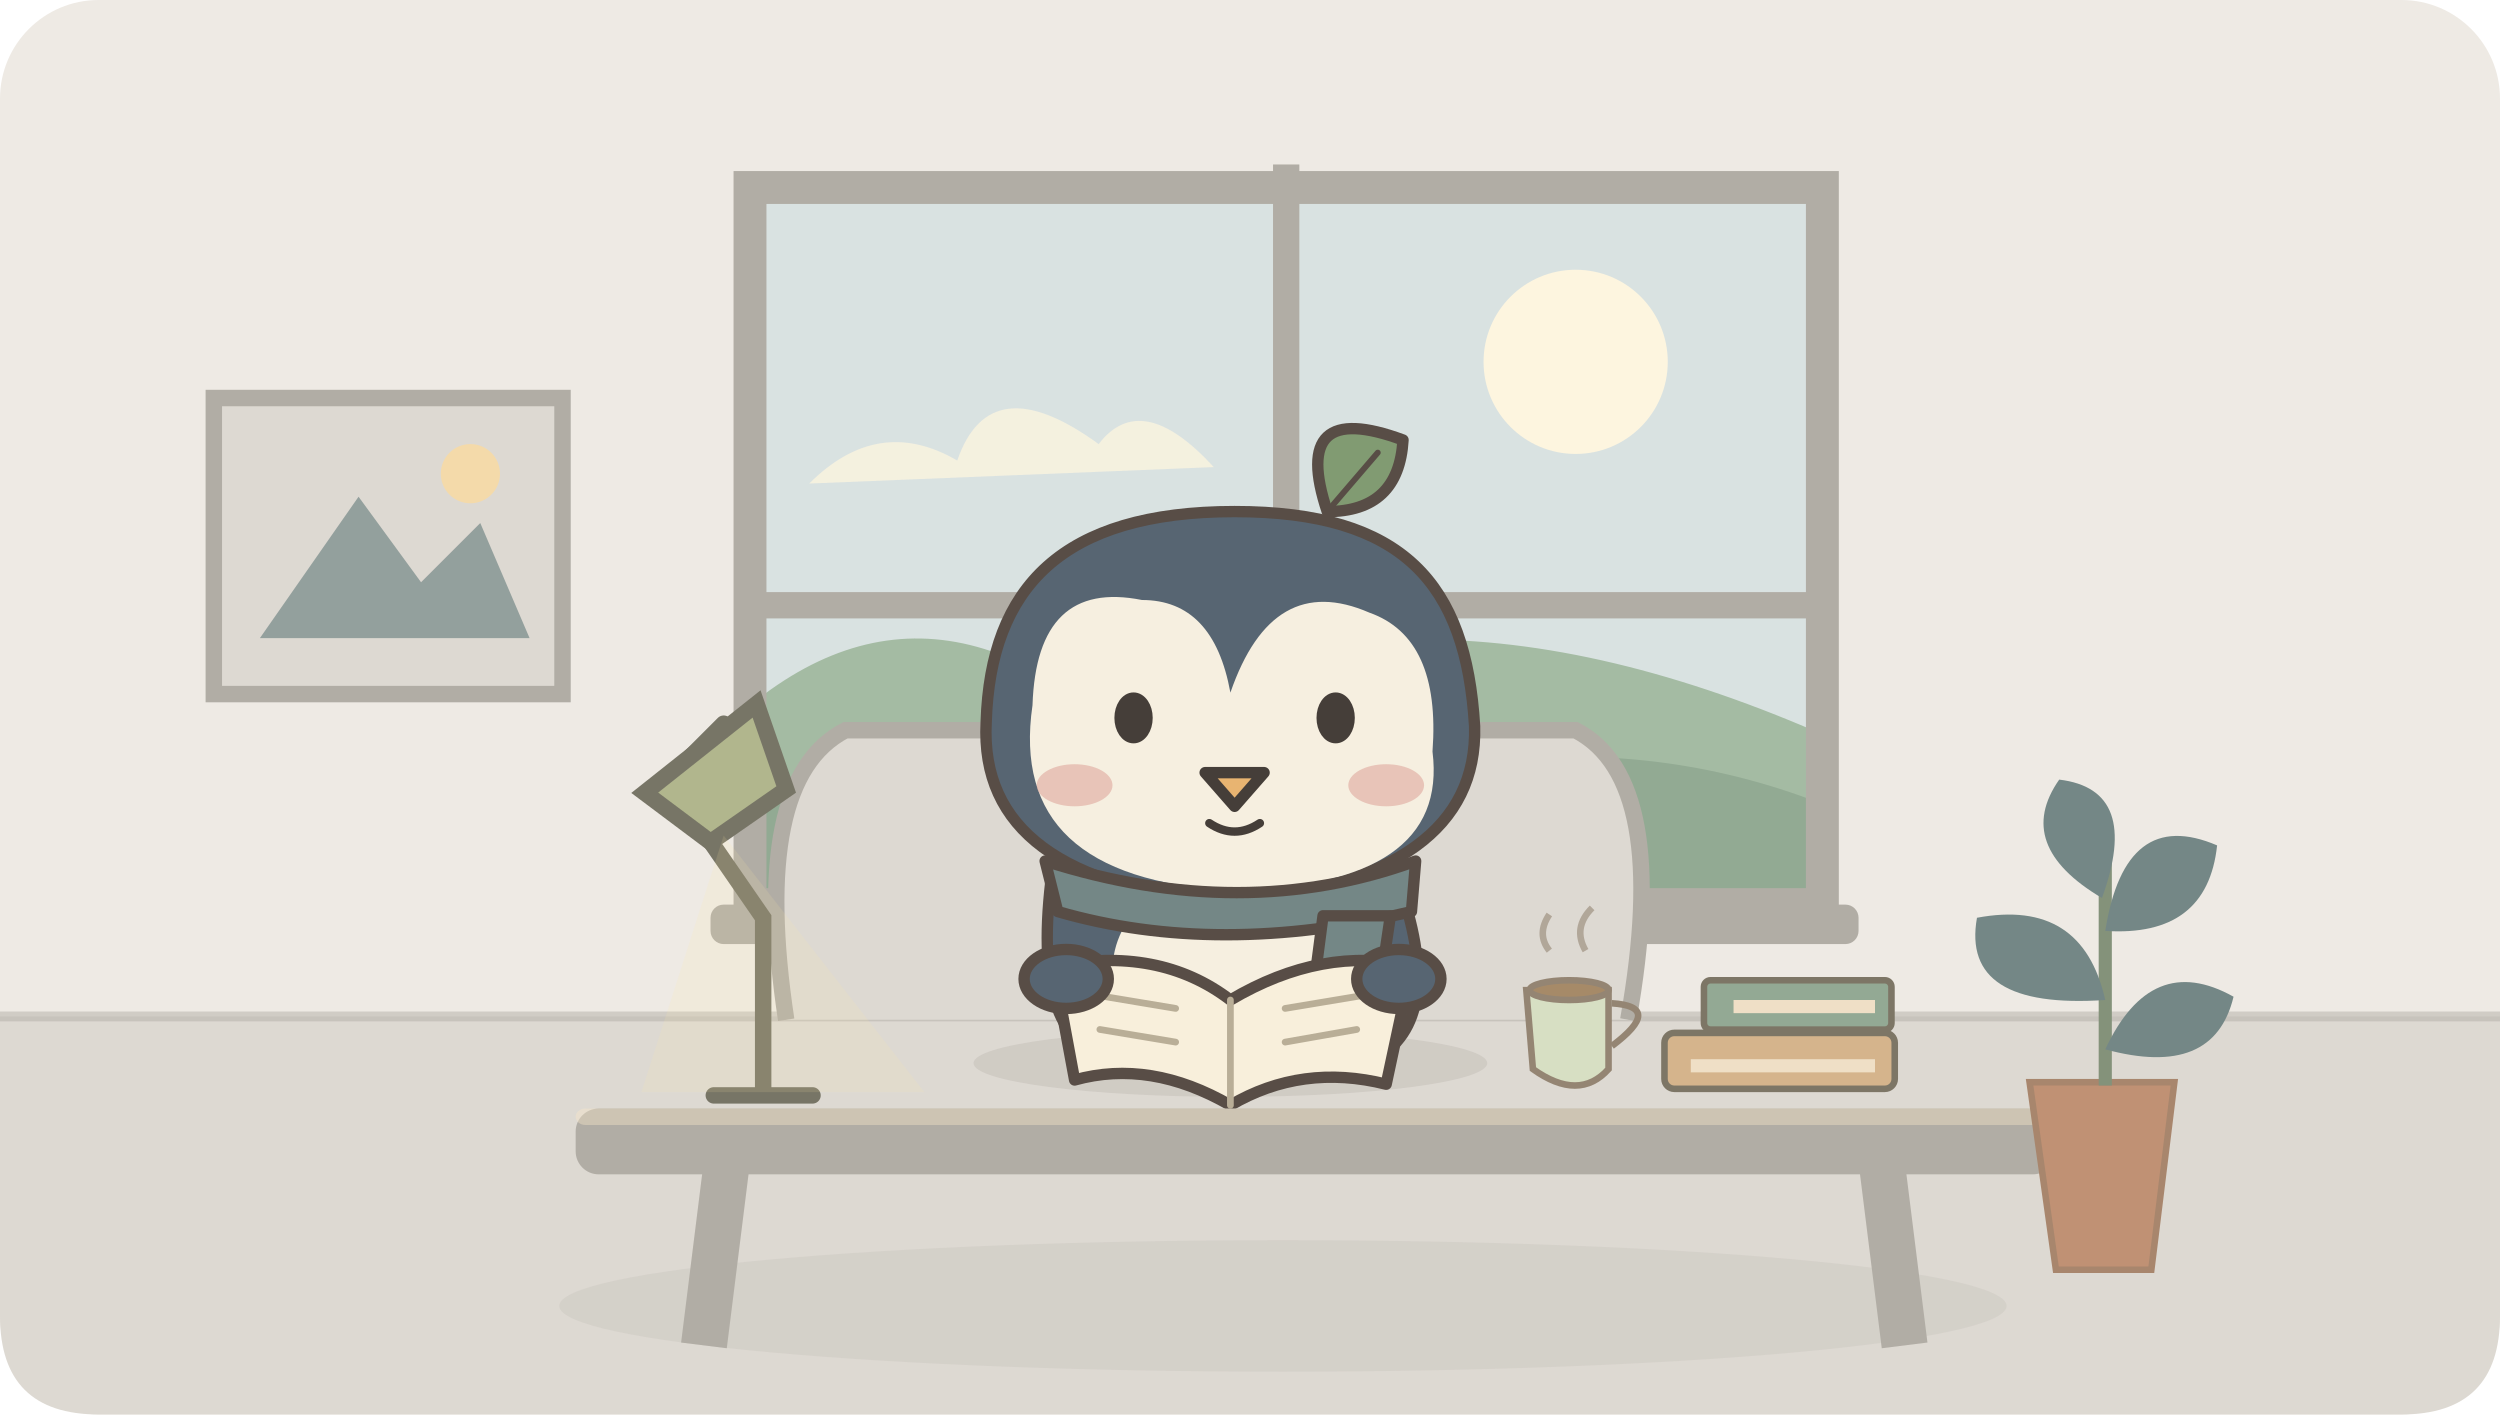
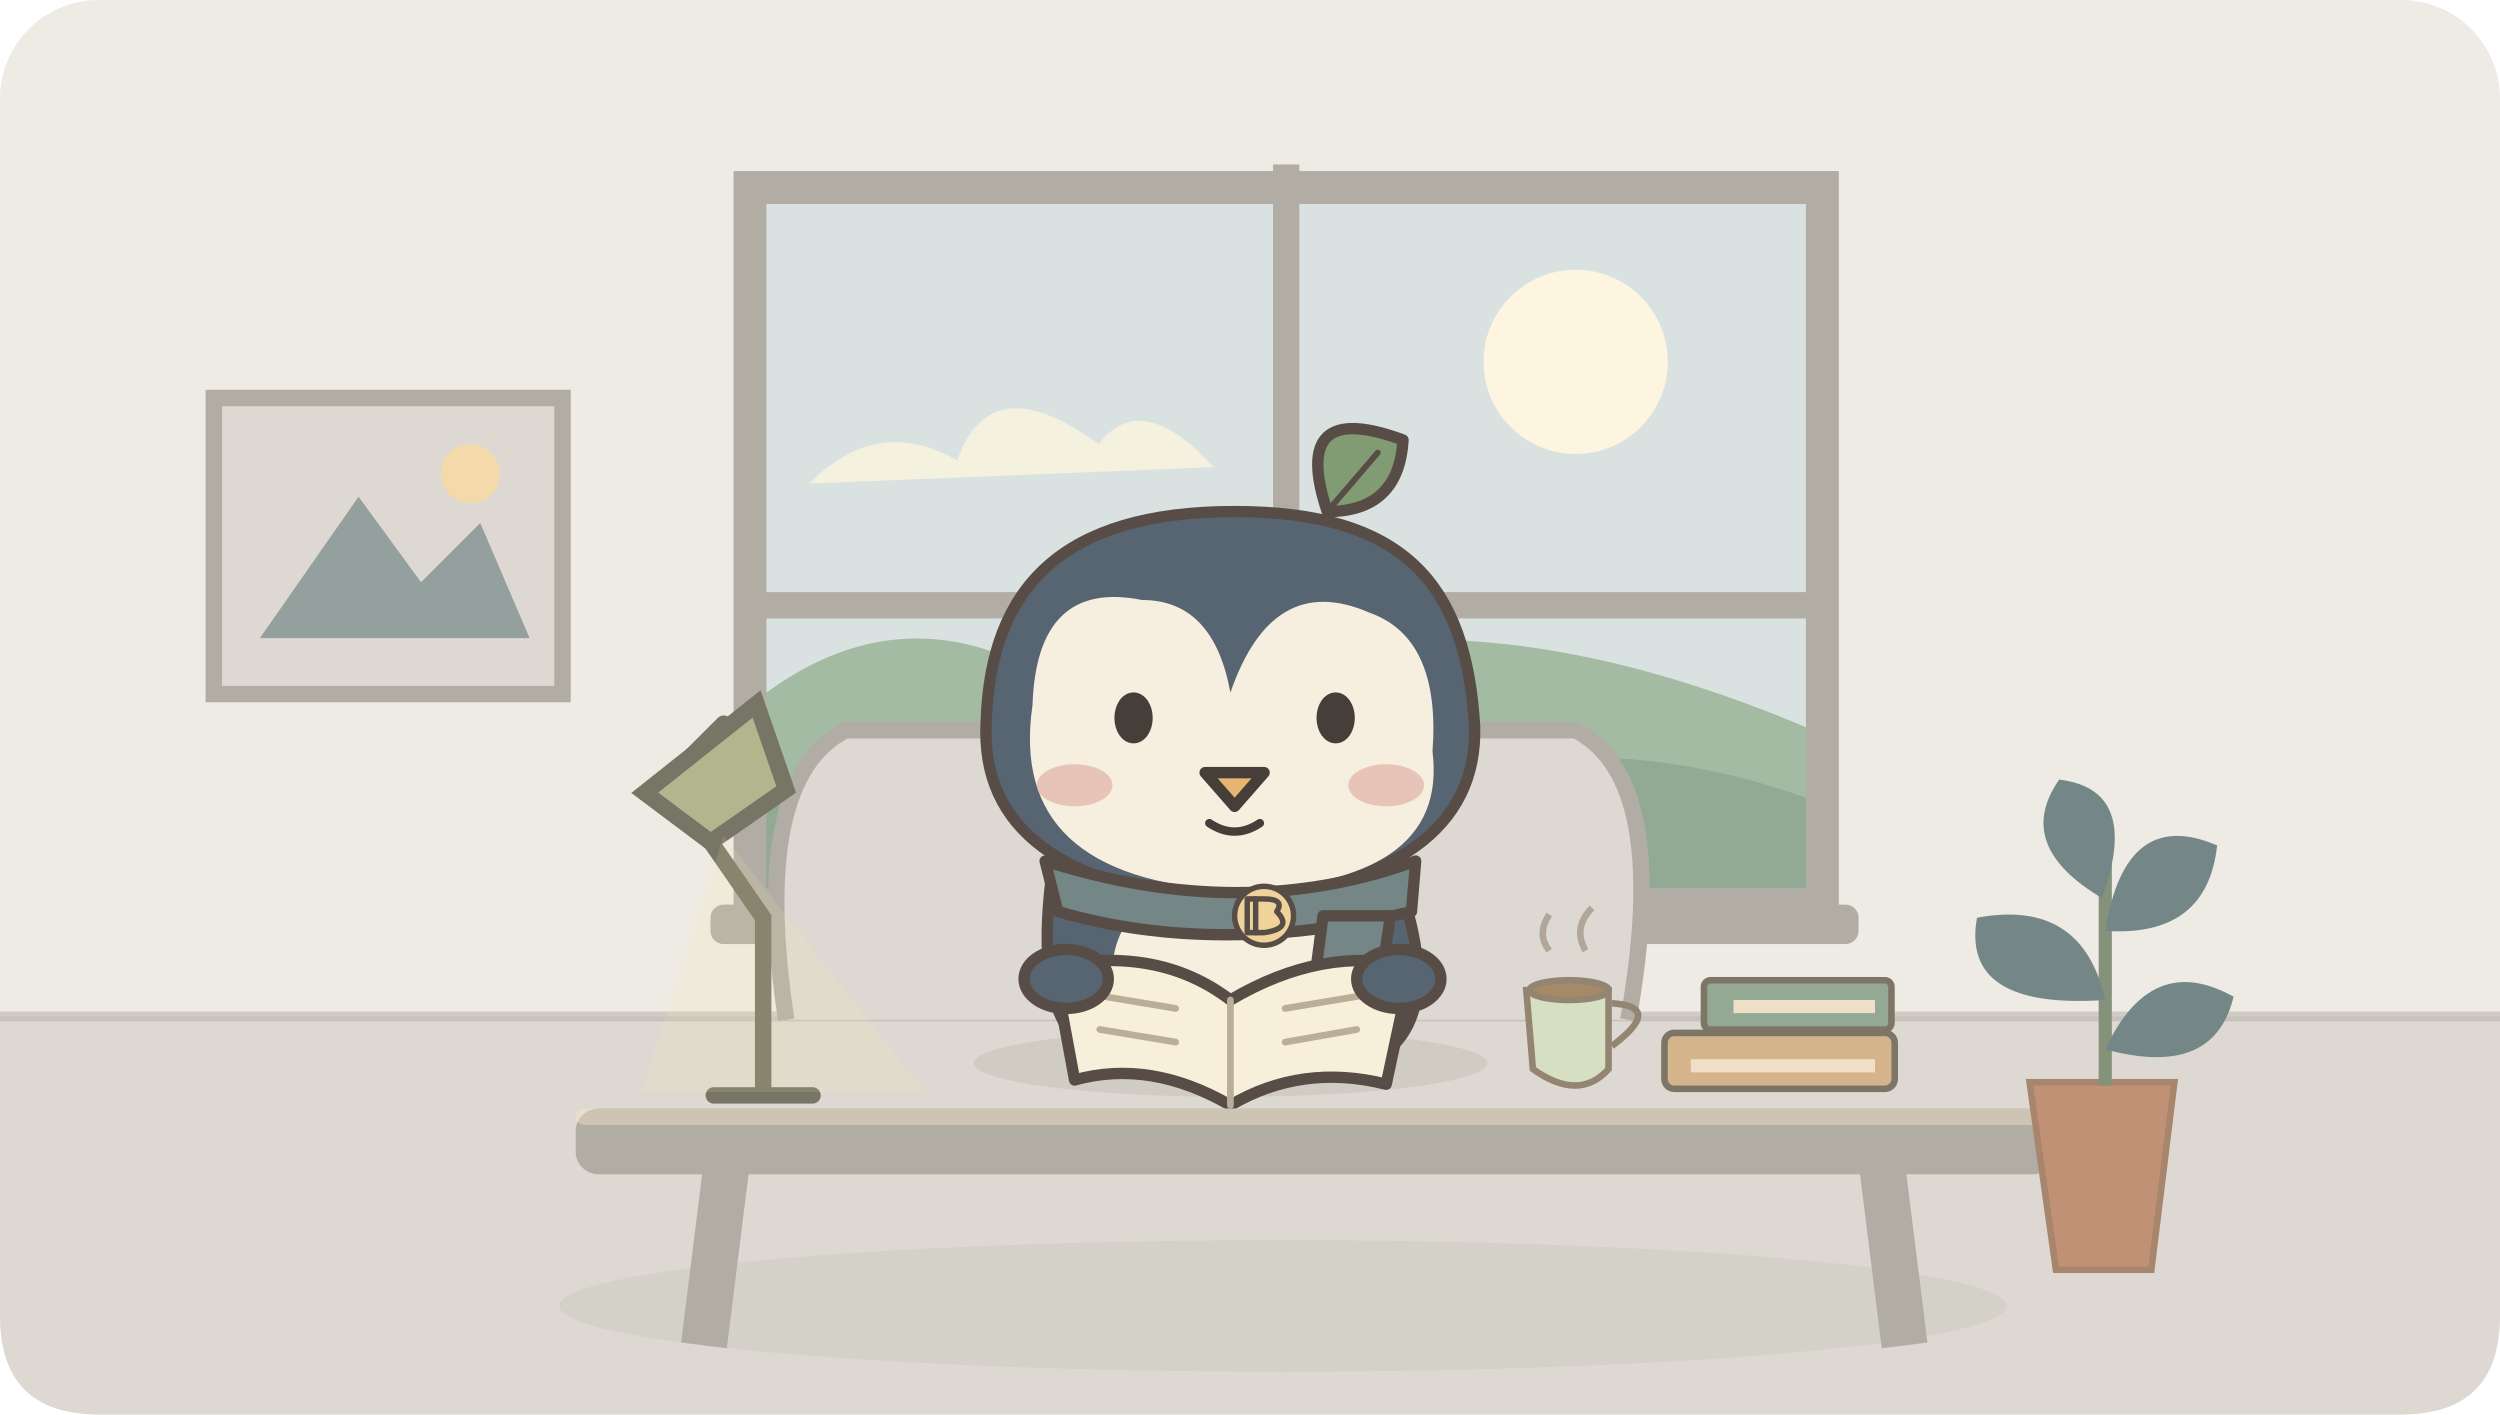
<svg xmlns="http://www.w3.org/2000/svg" viewBox="0 0 760 430" class="room-scene room-mini" role="img" aria-label="өрөө" style="--companion-accent:#748786">
  <defs>
    <clipPath id="_R_0_-window">
      <path d="M228 57H554V275H228Z" />
    </clipPath>
  </defs>
  <rect width="760" height="430" rx="30" fill="#eeeae4" />
  <path d="M0 309H760V400Q760 430 730 430H30Q0 430 0 400Z" fill="#ddd9d2" />
  <path d="M0 309H760" stroke="#b1ada5" stroke-width="3" opacity=".5" />
  <g clip-path="url(#_R_0_-window)">
    <rect x="218" y="30" width="348" height="252" fill="#d9e2e1" />
    <g fill="#fdf5df">
      <circle cx="479" cy="110" r="28" />
      <path d="M246 147Q267 126 291 140Q301 111 334 135Q347 118 369 142Z" opacity=".75" />
    </g>
    <path d="M204 239Q268 160 338 220Q433 163 575 233V288H204Z" fill="#a4bba3" />
    <path d="M193 272Q281 198 379 251Q492 205 586 260V290H193Z" fill="#92aa93" />
  </g>
  <path d="M228 57H554V275H228Z" fill="none" stroke="#b1ada5" stroke-width="10" />
  <path d="M391 50V274M230 184H552" stroke="#b1ada5" stroke-width="8" />
  <rect x="216" y="275" width="349" height="12" rx="4" fill="#b1ada5" />
  <g>
    <path d="M65 121H171V211H65Z" fill="#ddd9d2" stroke="#b1ada5" stroke-width="5" />
    <path d="M79 194L109 151 128 177 146 159 161 194Z" fill="#748786" opacity=".7" />
    <circle cx="143" cy="144" r="9" fill="#f4daaa" />
  </g>
  <ellipse cx="390" cy="397" rx="220" ry="20" fill="#b1ada5" opacity=".19" />
  <path d="M222 345L214 409M571 345L579 409" fill="none" stroke="#b1ada5" stroke-width="14" />
  <path d="M239 310Q228 237 257 222H479Q508 237 495 310" fill="#ddd9d2" stroke="#b1ada5" stroke-width="5" />
  <g transform="translate(287 112) scale(1.28)">
    <g class="companion companion-idle" fill="#576572" stroke="#584d46" stroke-width="2.7" stroke-linejoin="round" stroke-linecap="round">
      <ellipse cx="68" cy="165" rx="61" ry="8" fill="#584d46" opacity=".1" stroke="none" />
      <path d="M26 117Q20 158 38 163L104 163Q120 152 106 117Z" />
      <ellipse cx="68" cy="143" rx="28" ry="24" fill="#f6efe0" stroke="none" />
      <path d="M69 34C109 34 124 51 126 85Q127 121 68 127Q8 122 10 84C11 52 28 34 69 34Z" />
      <path d="M21 80Q22 50 47 55Q64 55 68 77Q78 48 101 58Q118 64 116 91Q120 123 68 124Q15 121 21 80Z" fill="#f6efe0" stroke="none" />
      <g class="companion-eyes" fill="#453e39" stroke="#453e39">
        <g>
          <ellipse cx="45" cy="83" rx="3.2" ry="4.7" />
          <ellipse cx="93" cy="83" rx="3.2" ry="4.7" />
        </g>
        <path d="M62 96L76 96 69 104Z" fill="#e8b471" />
        <path d="M63 108Q69 112 75 108" fill="none" stroke-width="2" />
      </g>
      <g fill="#da9a90" opacity=".5" stroke="none">
        <ellipse cx="31" cy="99" rx="9" ry="5" />
        <ellipse cx="105" cy="99" rx="9" ry="5" />
      </g>
      <g fill="#748786">
        <path d="M24 117Q71 132 112 117L111 129Q65 140 27 129Z" />
        <path d="M90 130L106 130 102 157 87 153Z" />
      </g>
+       <g class="bondook-badge" stroke-width="1.3">
+         <circle cx="76" cy="130" r="7" fill="#efd39a" />
+         <path d="M72 126H76Q81 126 79 129Q83 133 76 134H72Z" fill="none" />
+         <path d="M74 126V134" fill="none" />
+       </g>
      <g fill="#819b72">
        <path d="M91 34Q82 7 109 17Q108 34 91 34Z" />
        <path d="M91 34L103 20" fill="none" stroke-width="1.4" />
      </g>
      <g>
        <path d="M26 142Q51 137 68 150Q90 137 111 142L105 170Q85 165 68 175Q49 164 31 169Z" fill="#f8efdb" />
        <path d="M68 150V175M37 149L55 152M37 157L55 160M81 152L99 149M81 160L98 157" fill="none" stroke="#b9ae97" stroke-width="1.6" />
      </g>
      <ellipse class="companion-hand" cx="29" cy="145" rx="10" ry="7" />
      <ellipse cx="108" cy="145" rx="10" ry="7" />
    </g>
  </g>
  <rect x="175" y="337" width="450" height="20" rx="7" fill="#b1ada5" />
  <rect x="175" y="337" width="450" height="5" rx="3" fill="#f8e6c7" opacity=".4" />
  <g stroke="#777566" stroke-width="5" fill="none" stroke-linecap="round">
    <path d="M217 333H247M232 331V279L203 237 220 220" />
    <path d="M196 241L230 214 239 240 216 256Z" fill="#b1b68d" />
    <path d="M220 254L281 332H195Z" fill="#ffe7a0" opacity=".13" stroke="none" />
  </g>
  <g stroke="#7d7666" stroke-width="2">
    <rect x="506" y="314" width="70" height="17" rx="3" fill="#d5b48c" />
    <rect x="518" y="298" width="57" height="15" rx="2" fill="#93a994" />
    <path d="M514 324H570M527 306H570" stroke="#efdfc6" stroke-width="4" />
  </g>
  <g stroke="#948573" stroke-width="2">
    <path d="M464 301H489V325Q480 335 466 325Z" fill="#d7dfc3" />
    <path d="M490 305Q506 306 490 318" fill="none" />
    <ellipse cx="477" cy="301" rx="12" ry="3" fill="#a68a68" />
    <path class="tea-steam" d="M471 289Q467 284 471 278M482 289Q478 282 484 276" fill="none" opacity=".6" />
  </g>
  <g>
    <path d="M617 329H661L654 386H625Z" fill="#c09174" stroke="#a8866d" stroke-width="2" />
    <path d="M640 330V261" stroke="#84927a" stroke-width="4" />
    <g fill="#748786">
      <path d="M640 304Q596 307 601 279Q633 273 640 304Z" />
      <path d="M640 283Q646 245 674 257Q671 285 640 283Z" />
      <path d="M639 273Q612 257 626 237Q651 240 639 273Z" />
      <path d="M640 319Q654 289 679 303Q673 328 640 319Z" />
    </g>
  </g>
</svg>
